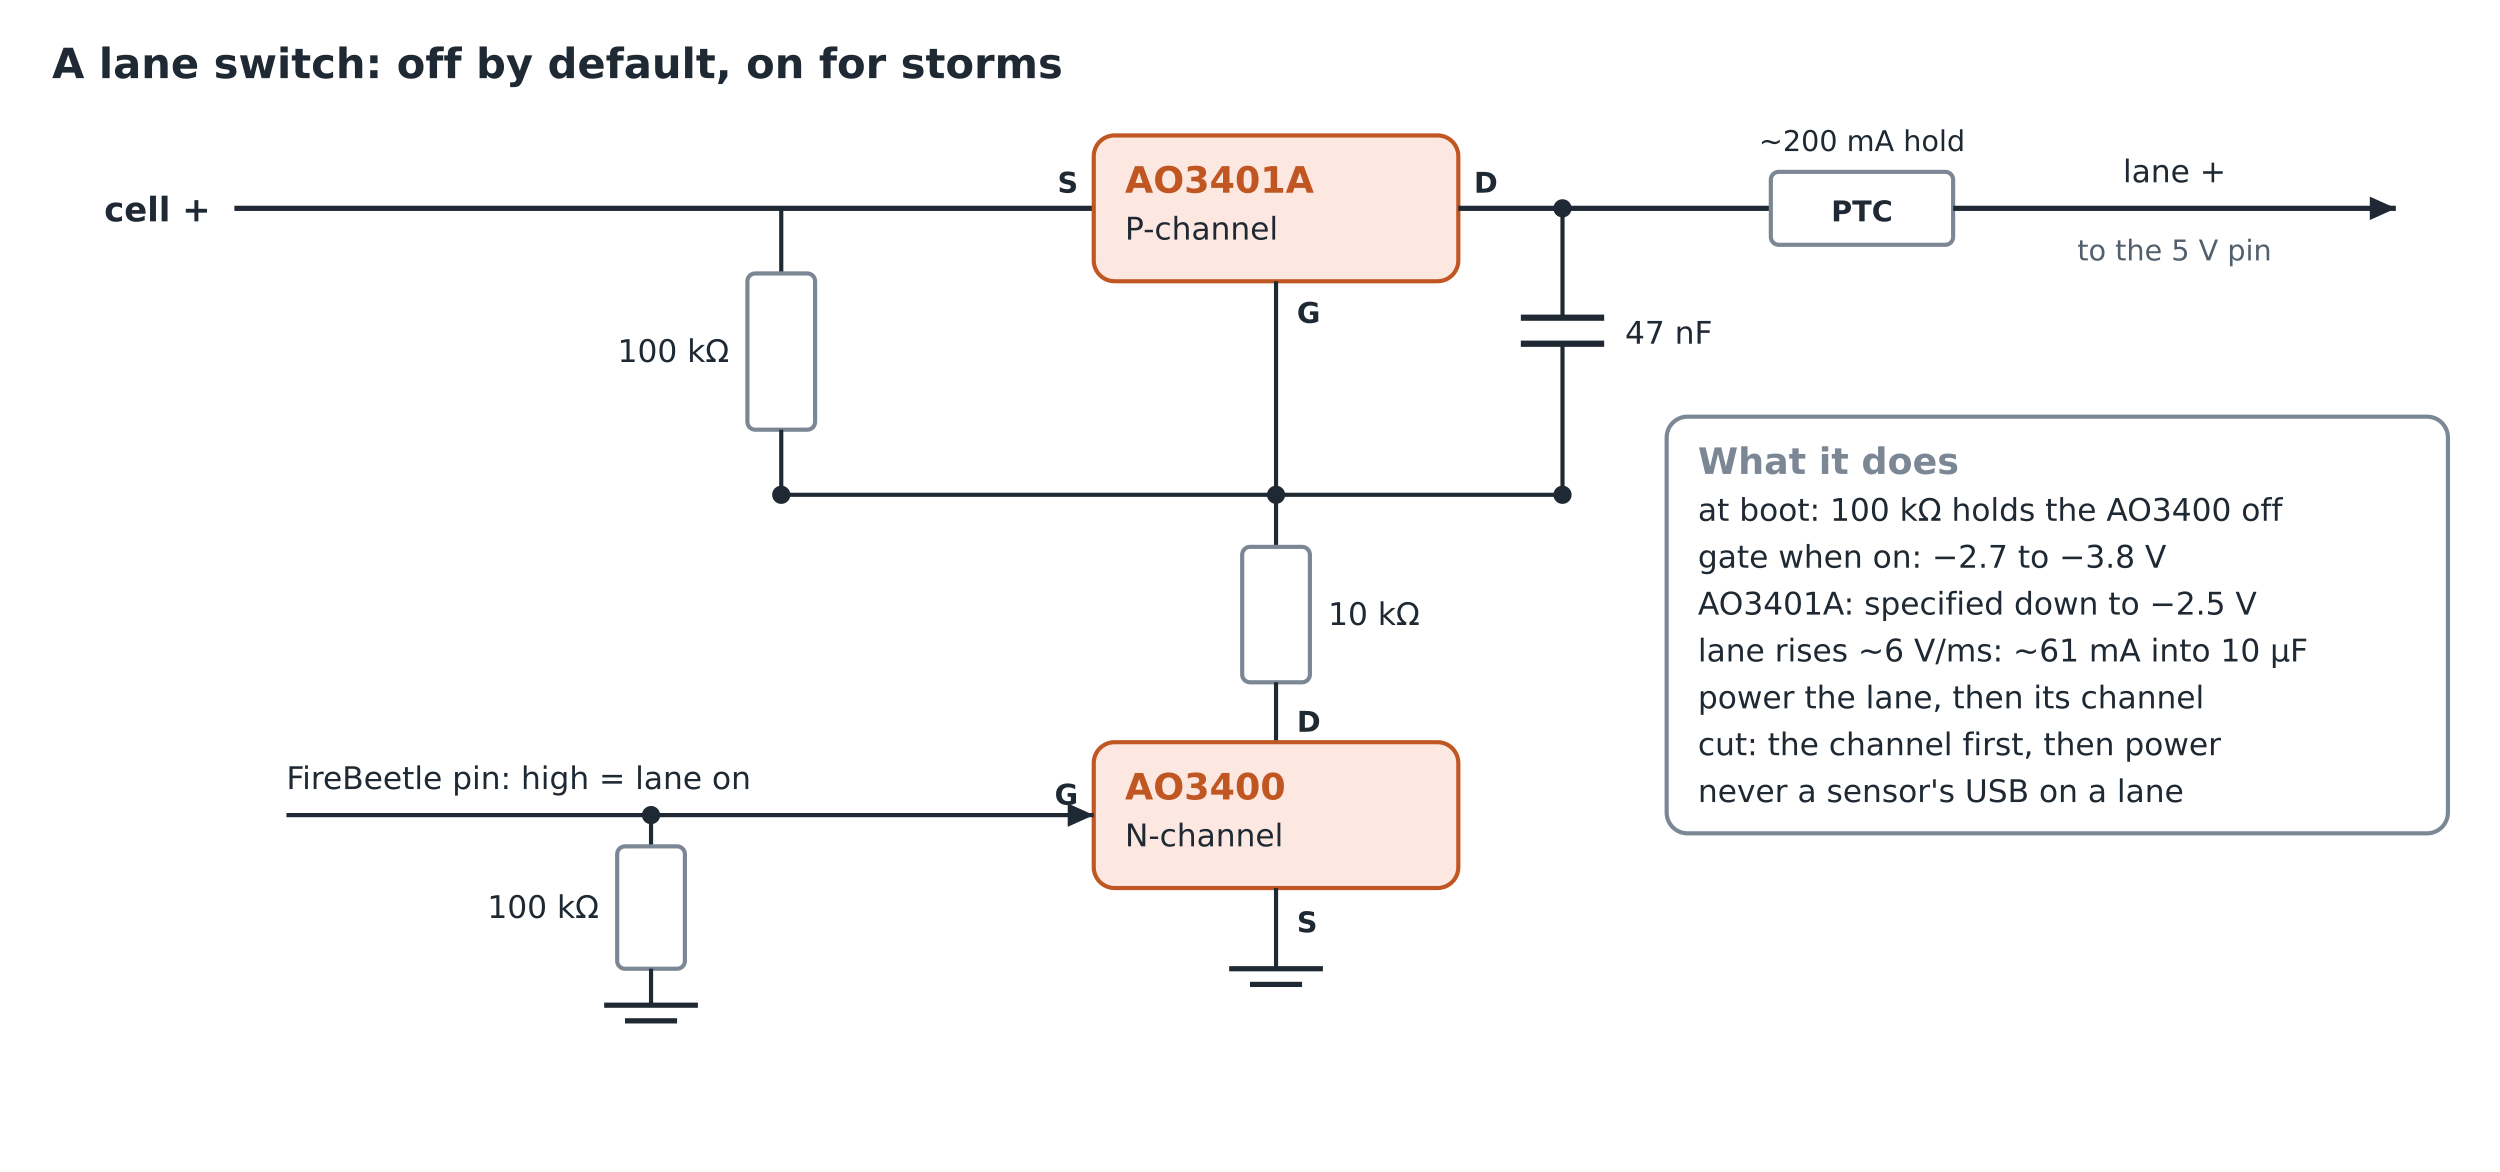
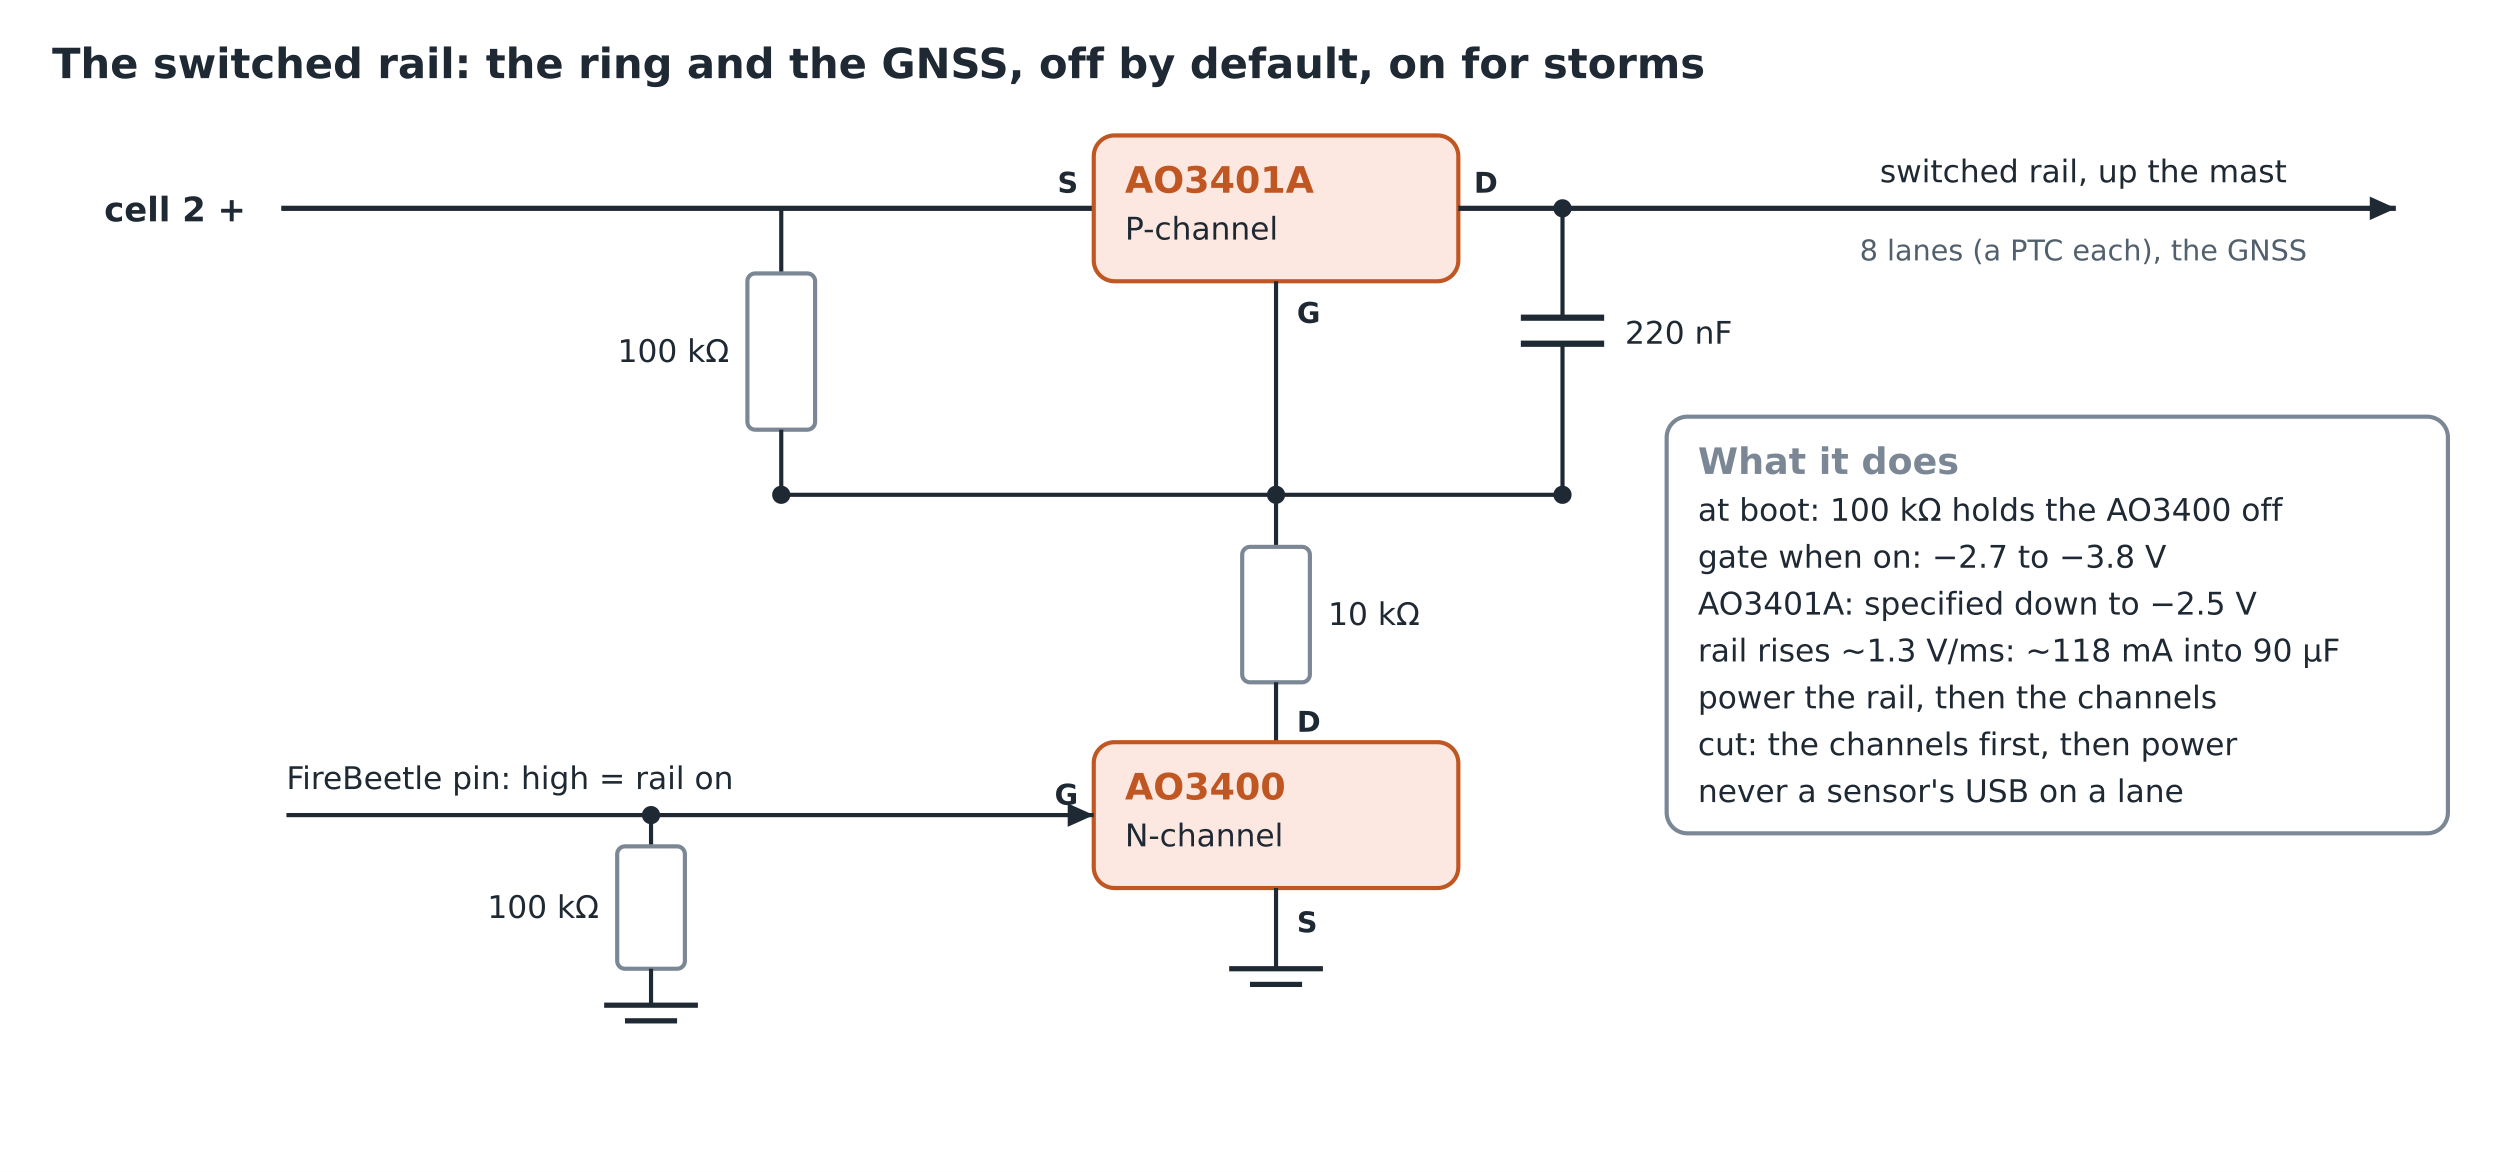
<svg xmlns="http://www.w3.org/2000/svg" width="960" height="450" viewBox="0 0 960 450" font-family="DejaVu Sans, Verdana, sans-serif">
  <rect width="960" height="450" fill="#ffffff" />
-   <text x="20.0" y="30.0" font-size="16" font-weight="bold" text-anchor="start" fill="#1f2933">A lane switch: off by default, on for storms</text>
-   <text x="40.0" y="85.0" font-size="13" font-weight="bold" text-anchor="start" fill="#1f2933">cell +</text>
-   <polyline points="90.0,80.0 420.0,80.0" fill="none" stroke="#1f2933" stroke-width="2" stroke-linejoin="round" />
+   <text x="20.0" y="30.0" font-size="16" font-weight="bold" text-anchor="start" fill="#1f2933">The switched rail: the ring and the GNSS, off by default, on for storms</text>
+   <text x="40.0" y="85.0" font-size="13" font-weight="bold" text-anchor="start" fill="#1f2933">cell 2 +</text>
+   <polyline points="108.0,80.0 420.0,80.0" fill="none" stroke="#1f2933" stroke-width="2" stroke-linejoin="round" />
  <rect x="420.0" y="52.0" width="140.0" height="56.0" rx="8" fill="#fde8e1" stroke="#c05621" stroke-width="1.6" />
  <text x="432.0" y="74.0" font-size="14" font-weight="bold" text-anchor="start" fill="#c05621">AO3401A</text>
  <text x="432.0" y="92.0" font-size="12" text-anchor="start" fill="#1f2933">P-channel</text>
  <text x="414.0" y="74.0" font-size="11" font-weight="bold" text-anchor="end" fill="#1f2933">S</text>
  <text x="566.0" y="74.0" font-size="11" font-weight="bold" text-anchor="start" fill="#1f2933">D</text>
  <text x="498.0" y="124.0" font-size="11" font-weight="bold" text-anchor="start" fill="#1f2933">G</text>
-   <polyline points="560.0,80.0 680.0,80.0" fill="none" stroke="#1f2933" stroke-width="2" stroke-linejoin="round" />
-   <rect x="680.0" y="66.0" width="70.0" height="28.0" rx="3" fill="#ffffff" stroke="#7b8794" stroke-width="1.6" />
-   <text x="715.0" y="85.0" font-size="11" font-weight="bold" text-anchor="middle" fill="#1f2933">PTC</text>
-   <text x="715.0" y="58.0" font-size="11" text-anchor="middle" fill="#1f2933">~200 mA hold</text>
-   <polyline points="750.0,80.0 920.0,80.0" fill="none" stroke="#1f2933" stroke-width="2" stroke-linejoin="round" />
+   <polyline points="560.0,80.0 920.0,80.0" fill="none" stroke="#1f2933" stroke-width="2" stroke-linejoin="round" />
  <polygon points="920.0,80.0 910.0,75.5 910.0,84.5" fill="#1f2933" />
-   <text x="835.0" y="70.0" font-size="12" text-anchor="middle" fill="#1f2933">lane +</text>
-   <text x="835.0" y="100.0" font-size="11" text-anchor="middle" fill="#52606d">to the 5 V pin</text>
+   <text x="800.0" y="70.0" font-size="12" text-anchor="middle" fill="#1f2933">switched rail, up the mast</text>
+   <text x="800.0" y="100.0" font-size="11" text-anchor="middle" fill="#52606d">8 lanes (a PTC each), the GNSS</text>
  <polyline points="490.0,108.0 490.0,190.0" fill="none" stroke="#1f2933" stroke-width="1.6" stroke-linejoin="round" />
  <polyline points="300.0,80.0 300.0,105.0" fill="none" stroke="#1f2933" stroke-width="1.6" stroke-linejoin="round" />
  <rect x="287.0" y="105.0" width="26.0" height="60.0" rx="3" fill="#ffffff" stroke="#7b8794" stroke-width="1.6" />
  <text x="280.0" y="139.0" font-size="12" text-anchor="end" fill="#1f2933">100 kΩ</text>
  <polyline points="300.0,165.0 300.0,190.0 490.0,190.0" fill="none" stroke="#1f2933" stroke-width="1.6" stroke-linejoin="round" />
  <polyline points="600.0,80.0 600.0,122.0" fill="none" stroke="#1f2933" stroke-width="1.6" stroke-linejoin="round" />
  <polyline points="584.0,122.0 616.0,122.0" fill="none" stroke="#1f2933" stroke-width="2.4" stroke-linejoin="round" />
  <polyline points="584.0,132.0 616.0,132.0" fill="none" stroke="#1f2933" stroke-width="2.4" stroke-linejoin="round" />
  <polyline points="600.0,132.0 600.0,190.0 490.0,190.0" fill="none" stroke="#1f2933" stroke-width="1.6" stroke-linejoin="round" />
-   <text x="624.0" y="132.0" font-size="12" text-anchor="start" fill="#1f2933">47 nF</text>
+   <text x="624.0" y="132.0" font-size="12" text-anchor="start" fill="#1f2933">220 nF</text>
  <circle cx="300" cy="190" r="3.5" fill="#1f2933" />
  <circle cx="490" cy="190" r="3.5" fill="#1f2933" />
  <circle cx="600" cy="190" r="3.5" fill="#1f2933" />
  <circle cx="600" cy="80" r="3.5" fill="#1f2933" />
  <polyline points="490.0,190.0 490.0,210.0" fill="none" stroke="#1f2933" stroke-width="1.6" stroke-linejoin="round" />
  <rect x="477.0" y="210.0" width="26.0" height="52.0" rx="3" fill="#ffffff" stroke="#7b8794" stroke-width="1.6" />
  <text x="510.0" y="240.0" font-size="12" text-anchor="start" fill="#1f2933">10 kΩ</text>
  <polyline points="490.0,262.0 490.0,285.0" fill="none" stroke="#1f2933" stroke-width="1.6" stroke-linejoin="round" />
  <rect x="420.0" y="285.0" width="140.0" height="56.0" rx="8" fill="#fde8e1" stroke="#c05621" stroke-width="1.6" />
  <text x="432.0" y="307.0" font-size="14" font-weight="bold" text-anchor="start" fill="#c05621">AO3400</text>
  <text x="432.0" y="325.0" font-size="12" text-anchor="start" fill="#1f2933">N-channel</text>
  <text x="498.0" y="281.0" font-size="11" font-weight="bold" text-anchor="start" fill="#1f2933">D</text>
  <text x="498.0" y="358.0" font-size="11" font-weight="bold" text-anchor="start" fill="#1f2933">S</text>
  <text x="414.0" y="309.0" font-size="11" font-weight="bold" text-anchor="end" fill="#1f2933">G</text>
  <polyline points="490.0,341.0 490.0,372.0" fill="none" stroke="#1f2933" stroke-width="1.6" stroke-linejoin="round" />
  <polyline points="472.0,372.0 508.0,372.0" fill="none" stroke="#1f2933" stroke-width="2" stroke-linejoin="round" />
  <polyline points="480.0,378.0 500.0,378.0" fill="none" stroke="#1f2933" stroke-width="2" stroke-linejoin="round" />
  <polyline points="110.0,313.0 420.0,313.0" fill="none" stroke="#1f2933" stroke-width="1.6" stroke-linejoin="round" />
  <polygon points="420.0,313.0 410.0,308.5 410.0,317.5" fill="#1f2933" />
-   <text x="110.0" y="303.0" font-size="12" text-anchor="start" fill="#1f2933">FireBeetle pin: high = lane on</text>
+   <text x="110.0" y="303.0" font-size="12" text-anchor="start" fill="#1f2933">FireBeetle pin: high = rail on</text>
  <circle cx="250" cy="313" r="3.5" fill="#1f2933" />
  <polyline points="250.0,313.0 250.0,325.0" fill="none" stroke="#1f2933" stroke-width="1.6" stroke-linejoin="round" />
  <rect x="237.0" y="325.0" width="26.0" height="47.0" rx="3" fill="#ffffff" stroke="#7b8794" stroke-width="1.6" />
  <text x="230.0" y="352.5" font-size="12" text-anchor="end" fill="#1f2933">100 kΩ</text>
  <polyline points="250.0,372.0 250.0,386.0" fill="none" stroke="#1f2933" stroke-width="1.6" stroke-linejoin="round" />
  <polyline points="232.0,386.0 268.0,386.0" fill="none" stroke="#1f2933" stroke-width="2" stroke-linejoin="round" />
  <polyline points="240.0,392.0 260.0,392.0" fill="none" stroke="#1f2933" stroke-width="2" stroke-linejoin="round" />
  <rect x="640.0" y="160.0" width="300.0" height="160.0" rx="8" fill="#ffffff" stroke="#7b8794" stroke-width="1.6" />
  <text x="652.0" y="182.0" font-size="14" font-weight="bold" text-anchor="start" fill="#7b8794">What it does</text>
  <text x="652.0" y="200.0" font-size="12" text-anchor="start" fill="#1f2933">at boot: 100 kΩ holds the AO3400 off</text>
  <text x="652.0" y="218.0" font-size="12" text-anchor="start" fill="#1f2933">gate when on: −2.7 to −3.8 V</text>
  <text x="652.0" y="236.0" font-size="12" text-anchor="start" fill="#1f2933">AO3401A: specified down to −2.5 V</text>
-   <text x="652.0" y="254.0" font-size="12" text-anchor="start" fill="#1f2933">lane rises ~6 V/ms: ~61 mA into 10 µF</text>
-   <text x="652.0" y="272.0" font-size="12" text-anchor="start" fill="#1f2933">power the lane, then its channel</text>
-   <text x="652.0" y="290.0" font-size="12" text-anchor="start" fill="#1f2933">cut: the channel first, then power</text>
+   <text x="652.0" y="254.0" font-size="12" text-anchor="start" fill="#1f2933">rail rises ~1.3 V/ms: ~118 mA into 90 µF</text>
+   <text x="652.0" y="272.0" font-size="12" text-anchor="start" fill="#1f2933">power the rail, then the channels</text>
+   <text x="652.0" y="290.0" font-size="12" text-anchor="start" fill="#1f2933">cut: the channels first, then power</text>
  <text x="652.0" y="308.0" font-size="12" text-anchor="start" fill="#1f2933">never a sensor's USB on a lane</text>
</svg>
